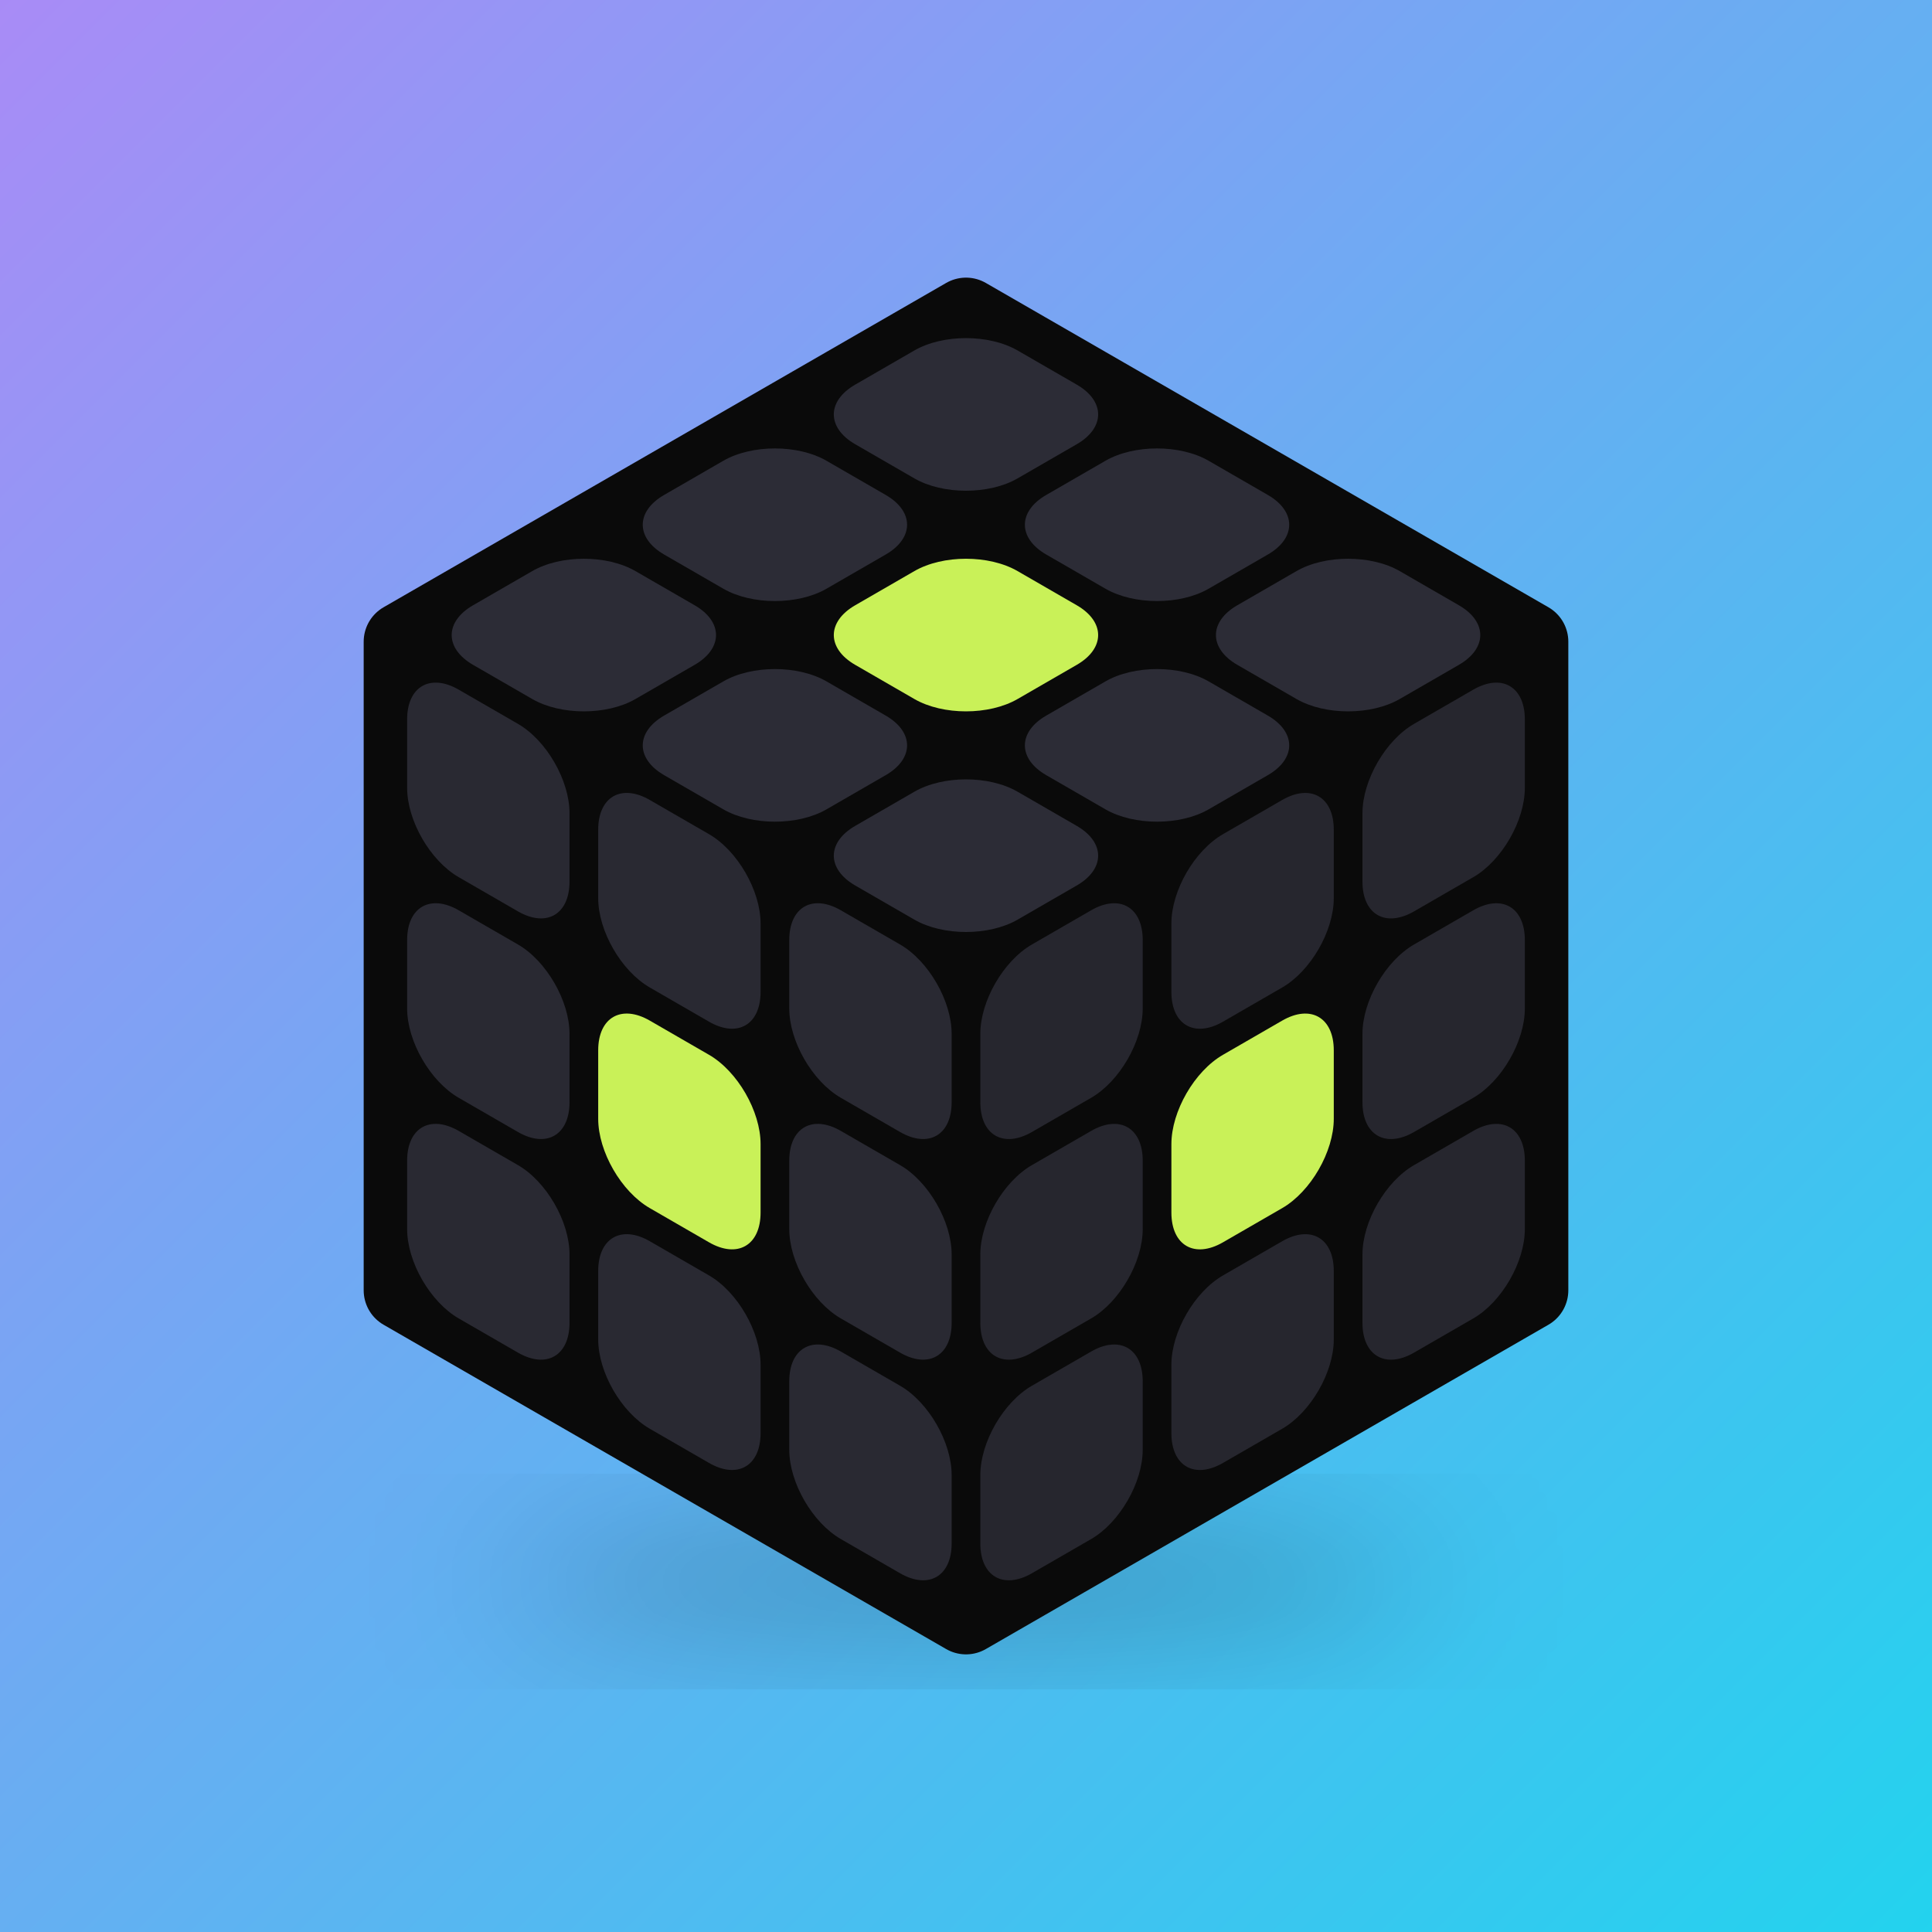
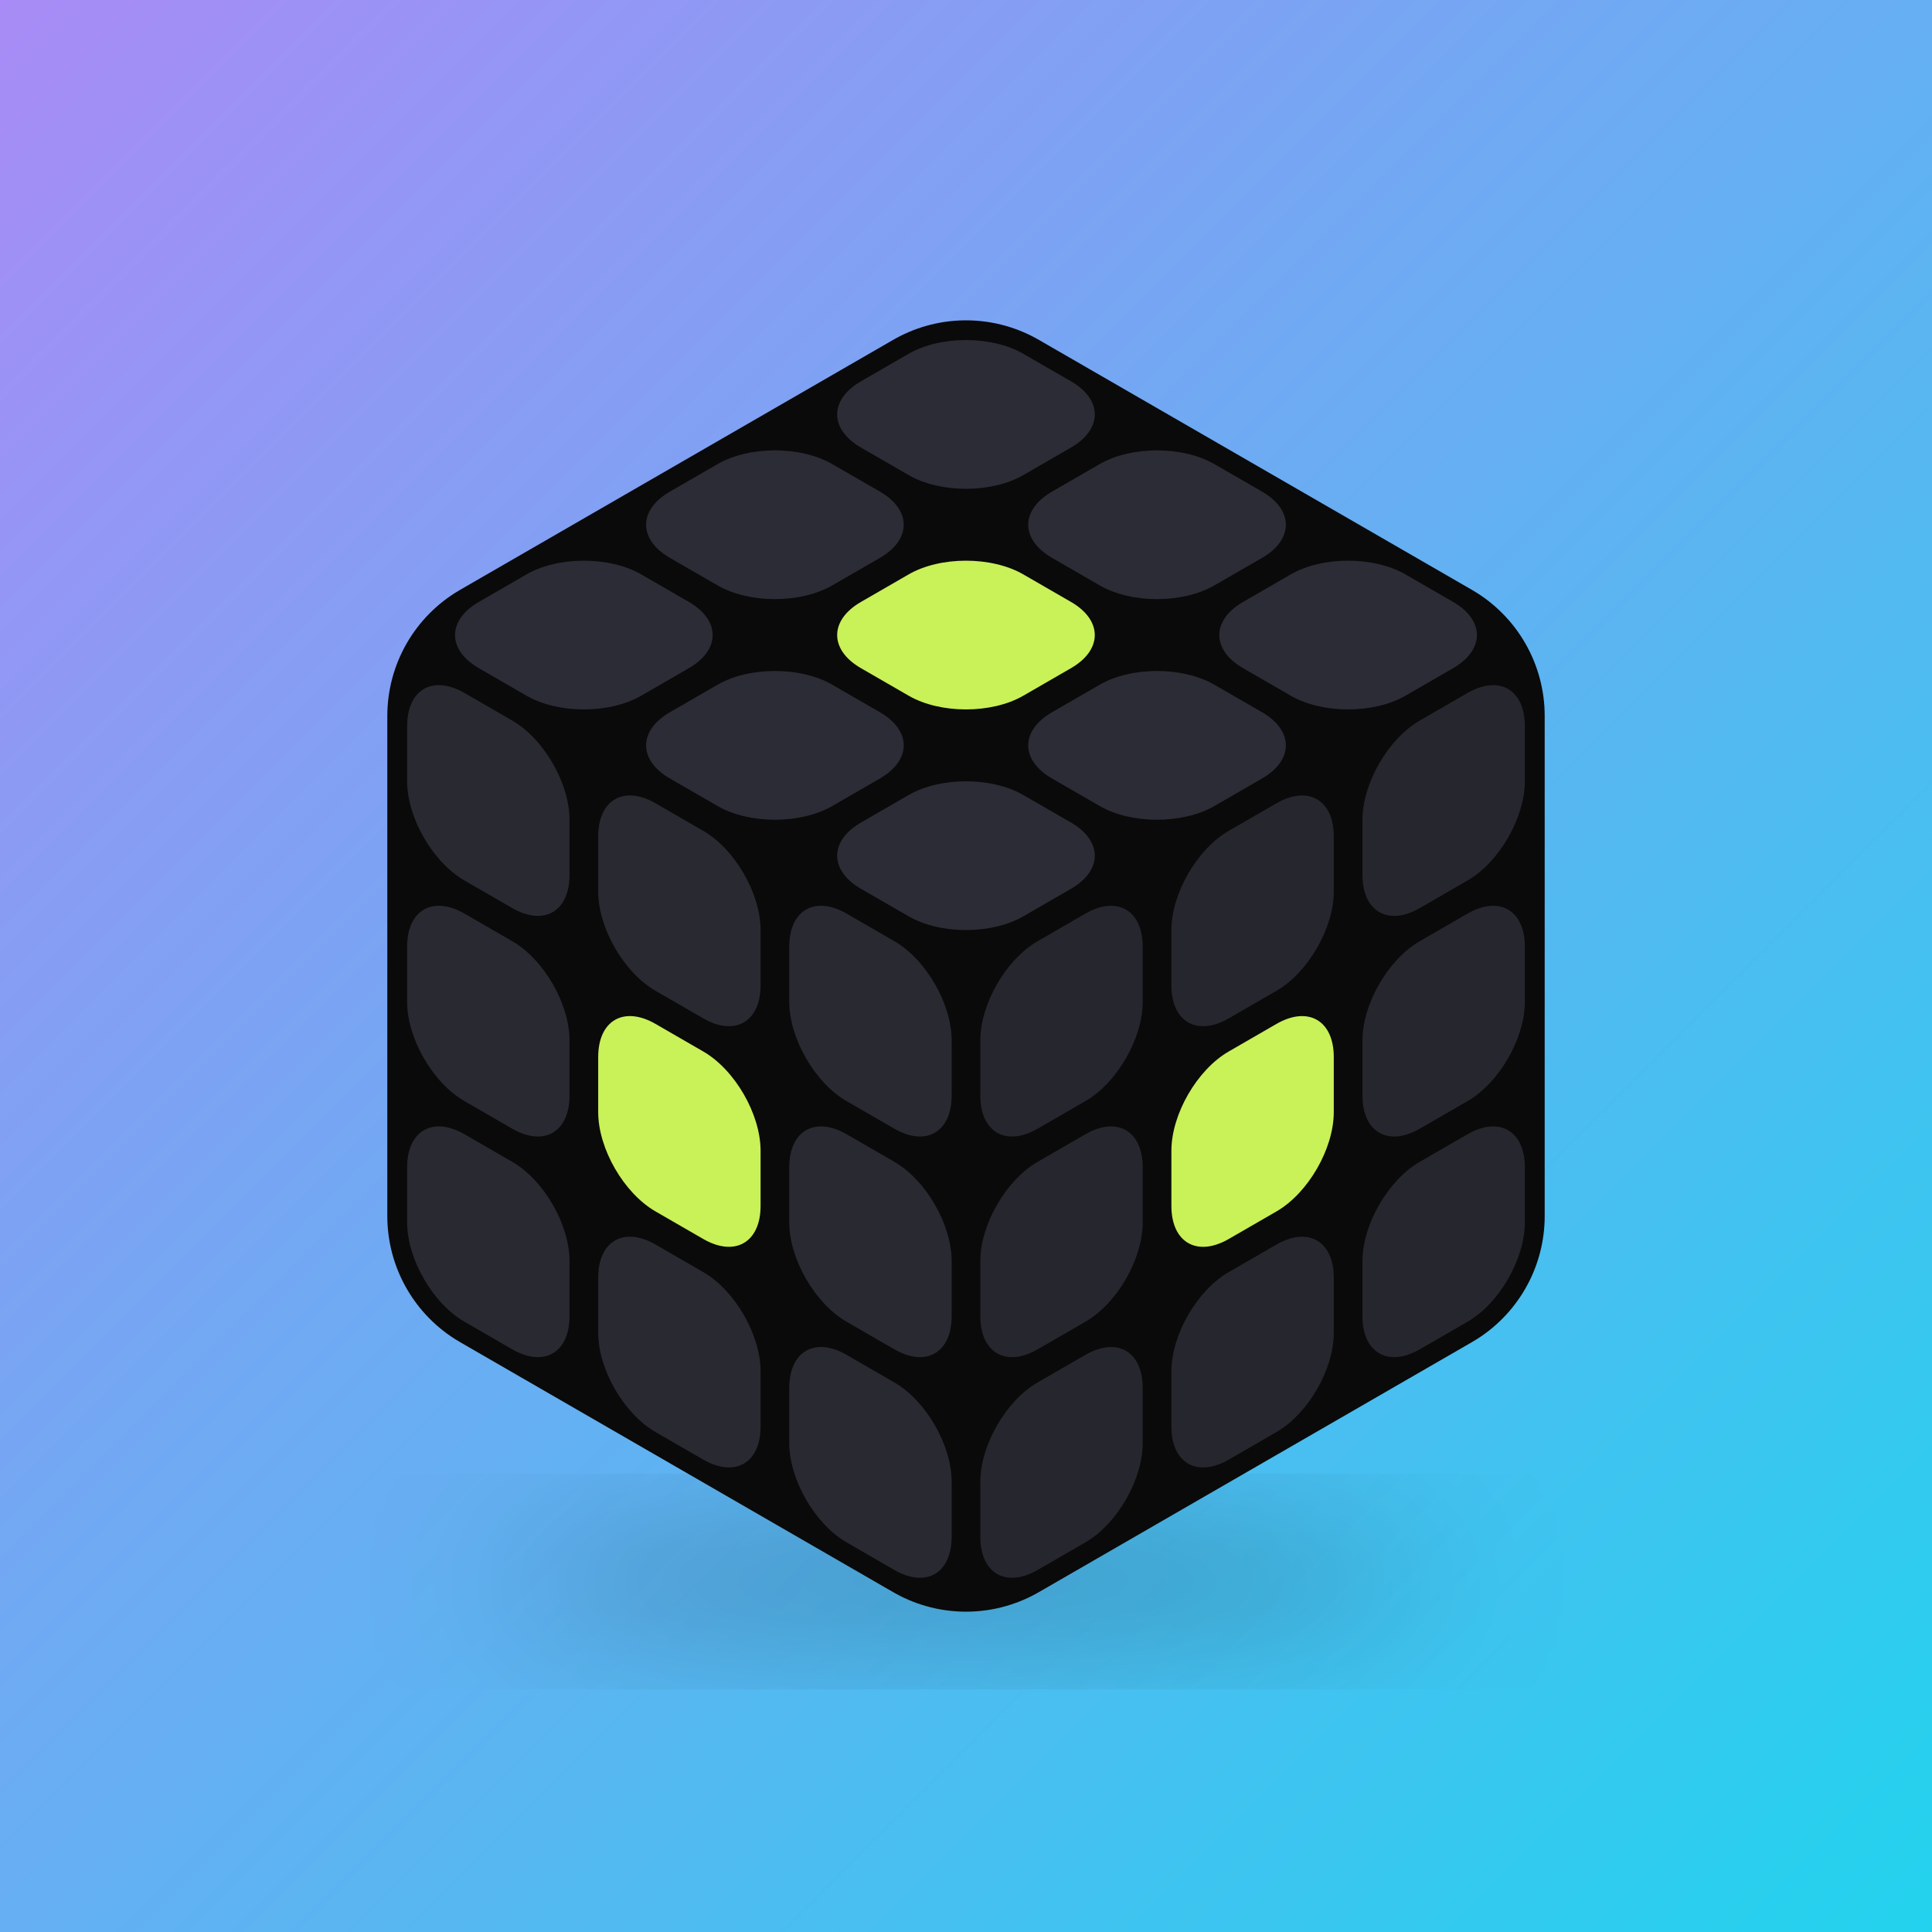
<svg xmlns="http://www.w3.org/2000/svg" viewBox="0 0 1080 1080" width="1080" height="1080">
  <defs>
    <filter id="glow" x="-80%" y="-80%" width="260%" height="260%">
      <feGaussianBlur stdDeviation="8" />
    </filter>
    <filter id="blur40" x="-50%" y="-50%" width="200%" height="200%">
      <feGaussianBlur stdDeviation="45" />
    </filter>
  </defs>
  <defs>
    <linearGradient id="bgx" x1="0" y1="0" x2="1" y2="1">
      <stop offset="0" stop-color="#a98bf6" />
      <stop offset="1" stop-color="#22d3ee" />
    </linearGradient>
  </defs>
  <rect width="1080" height="1080" fill="url(#bgx)" />
  <ellipse cx="540" cy="884.1" rx="259.0" ry="30" fill="#000" opacity=".25" filter="url(#blur40)" />
  <g transform="translate(540,540) scale(3.7)">
-     <path d="M0,-98 L85,-49 L85,49 L0,98 L-85,49 L-85,-49Z" fill="#0a0a0a" stroke="#0a0a0a" stroke-width="12" stroke-linejoin="round" />
+     <path d="M0,-75.55 L65.43,-37.78 L65.43,37.78 L0,75.55 L-65.43,37.78 L-65.43,-37.78Z" fill="#0a0a0a" stroke="#0a0a0a" stroke-width="44" stroke-linejoin="round" />
    <g transform="matrix(0.866,-0.5,0.866,0.5,-86.6,-50)">
-       <rect x="2.5" y="2.5" width="28.33" height="28.33" rx="9" fill="#2c2c36" />
-       <rect x="2.5" y="35.833" width="28.33" height="28.33" rx="9" fill="#2c2c36" />
-       <rect x="2.5" y="69.166" width="28.33" height="28.33" rx="9" fill="#2c2c36" />
-       <rect x="35.833" y="2.5" width="28.33" height="28.33" rx="9" fill="#2c2c36" />
-       <rect x="35.833" y="35.833" width="28.33" height="28.33" rx="9" fill="#c9f158" />
-       <rect x="35.833" y="69.166" width="28.33" height="28.33" rx="9" fill="#2c2c36" />
-       <rect x="69.166" y="2.5" width="28.33" height="28.33" rx="9" fill="#2c2c36" />
-       <rect x="69.166" y="35.833" width="28.33" height="28.33" rx="9" fill="#2c2c36" />
-       <rect x="69.166" y="69.166" width="28.33" height="28.33" rx="9" fill="#2c2c36" />
+       <rect x="2.5" y="2.5" width="28.33" height="28.33" rx="10" fill="#2c2c36" />
+       <rect x="2.5" y="35.833" width="28.33" height="28.33" rx="10" fill="#2c2c36" />
+       <rect x="2.5" y="69.166" width="28.33" height="28.33" rx="10" fill="#2c2c36" />
+       <rect x="35.833" y="2.5" width="28.33" height="28.33" rx="10" fill="#2c2c36" />
+       <rect x="35.833" y="35.833" width="28.33" height="28.33" rx="10" fill="#c9f158" />
+       <rect x="35.833" y="69.166" width="28.33" height="28.33" rx="10" fill="#2c2c36" />
+       <rect x="69.166" y="2.5" width="28.33" height="28.33" rx="10" fill="#2c2c36" />
+       <rect x="69.166" y="35.833" width="28.33" height="28.33" rx="10" fill="#2c2c36" />
+       <rect x="69.166" y="69.166" width="28.33" height="28.33" rx="10" fill="#2c2c36" />
    </g>
    <g transform="matrix(0.866,0.5,0,1,-86.6,-50)">
-       <rect x="2.5" y="2.5" width="28.33" height="28.33" rx="9" fill="#292932" />
-       <rect x="2.5" y="35.833" width="28.33" height="28.33" rx="9" fill="#292932" />
-       <rect x="2.5" y="69.166" width="28.33" height="28.33" rx="9" fill="#292932" />
-       <rect x="35.833" y="2.5" width="28.33" height="28.33" rx="9" fill="#292932" />
-       <rect x="35.833" y="35.833" width="28.33" height="28.33" rx="9" fill="#c9f158" />
-       <rect x="35.833" y="69.166" width="28.33" height="28.33" rx="9" fill="#292932" />
-       <rect x="69.166" y="2.5" width="28.33" height="28.33" rx="9" fill="#292932" />
-       <rect x="69.166" y="35.833" width="28.33" height="28.33" rx="9" fill="#292932" />
-       <rect x="69.166" y="69.166" width="28.33" height="28.33" rx="9" fill="#292932" />
+       <rect x="2.5" y="2.5" width="28.33" height="28.33" rx="10" fill="#292932" />
+       <rect x="2.5" y="35.833" width="28.33" height="28.33" rx="10" fill="#292932" />
+       <rect x="2.5" y="69.166" width="28.33" height="28.33" rx="10" fill="#292932" />
+       <rect x="35.833" y="2.5" width="28.33" height="28.33" rx="10" fill="#292932" />
+       <rect x="35.833" y="35.833" width="28.33" height="28.33" rx="10" fill="#c9f158" />
+       <rect x="35.833" y="69.166" width="28.33" height="28.33" rx="10" fill="#292932" />
+       <rect x="69.166" y="2.5" width="28.33" height="28.33" rx="10" fill="#292932" />
+       <rect x="69.166" y="35.833" width="28.33" height="28.33" rx="10" fill="#292932" />
+       <rect x="69.166" y="69.166" width="28.33" height="28.33" rx="10" fill="#292932" />
    </g>
    <g transform="matrix(0.866,-0.5,0,1,0,0)">
-       <rect x="2.5" y="2.5" width="28.33" height="28.33" rx="9" fill="#26262e" />
-       <rect x="2.5" y="35.833" width="28.33" height="28.33" rx="9" fill="#26262e" />
-       <rect x="2.5" y="69.166" width="28.33" height="28.33" rx="9" fill="#26262e" />
-       <rect x="35.833" y="2.5" width="28.33" height="28.33" rx="9" fill="#26262e" />
-       <rect x="35.833" y="35.833" width="28.33" height="28.33" rx="9" fill="#c9f158" />
-       <rect x="35.833" y="69.166" width="28.33" height="28.33" rx="9" fill="#26262e" />
-       <rect x="69.166" y="2.5" width="28.33" height="28.33" rx="9" fill="#26262e" />
-       <rect x="69.166" y="35.833" width="28.33" height="28.33" rx="9" fill="#26262e" />
-       <rect x="69.166" y="69.166" width="28.33" height="28.33" rx="9" fill="#26262e" />
+       <rect x="2.5" y="2.5" width="28.33" height="28.33" rx="10" fill="#26262e" />
+       <rect x="2.5" y="35.833" width="28.33" height="28.33" rx="10" fill="#26262e" />
+       <rect x="2.5" y="69.166" width="28.33" height="28.33" rx="10" fill="#26262e" />
+       <rect x="35.833" y="2.5" width="28.33" height="28.33" rx="10" fill="#26262e" />
+       <rect x="35.833" y="35.833" width="28.33" height="28.33" rx="10" fill="#c9f158" />
+       <rect x="35.833" y="69.166" width="28.33" height="28.33" rx="10" fill="#26262e" />
+       <rect x="69.166" y="2.5" width="28.33" height="28.33" rx="10" fill="#26262e" />
+       <rect x="69.166" y="35.833" width="28.33" height="28.33" rx="10" fill="#26262e" />
+       <rect x="69.166" y="69.166" width="28.33" height="28.33" rx="10" fill="#26262e" />
    </g>
  </g>
</svg>
